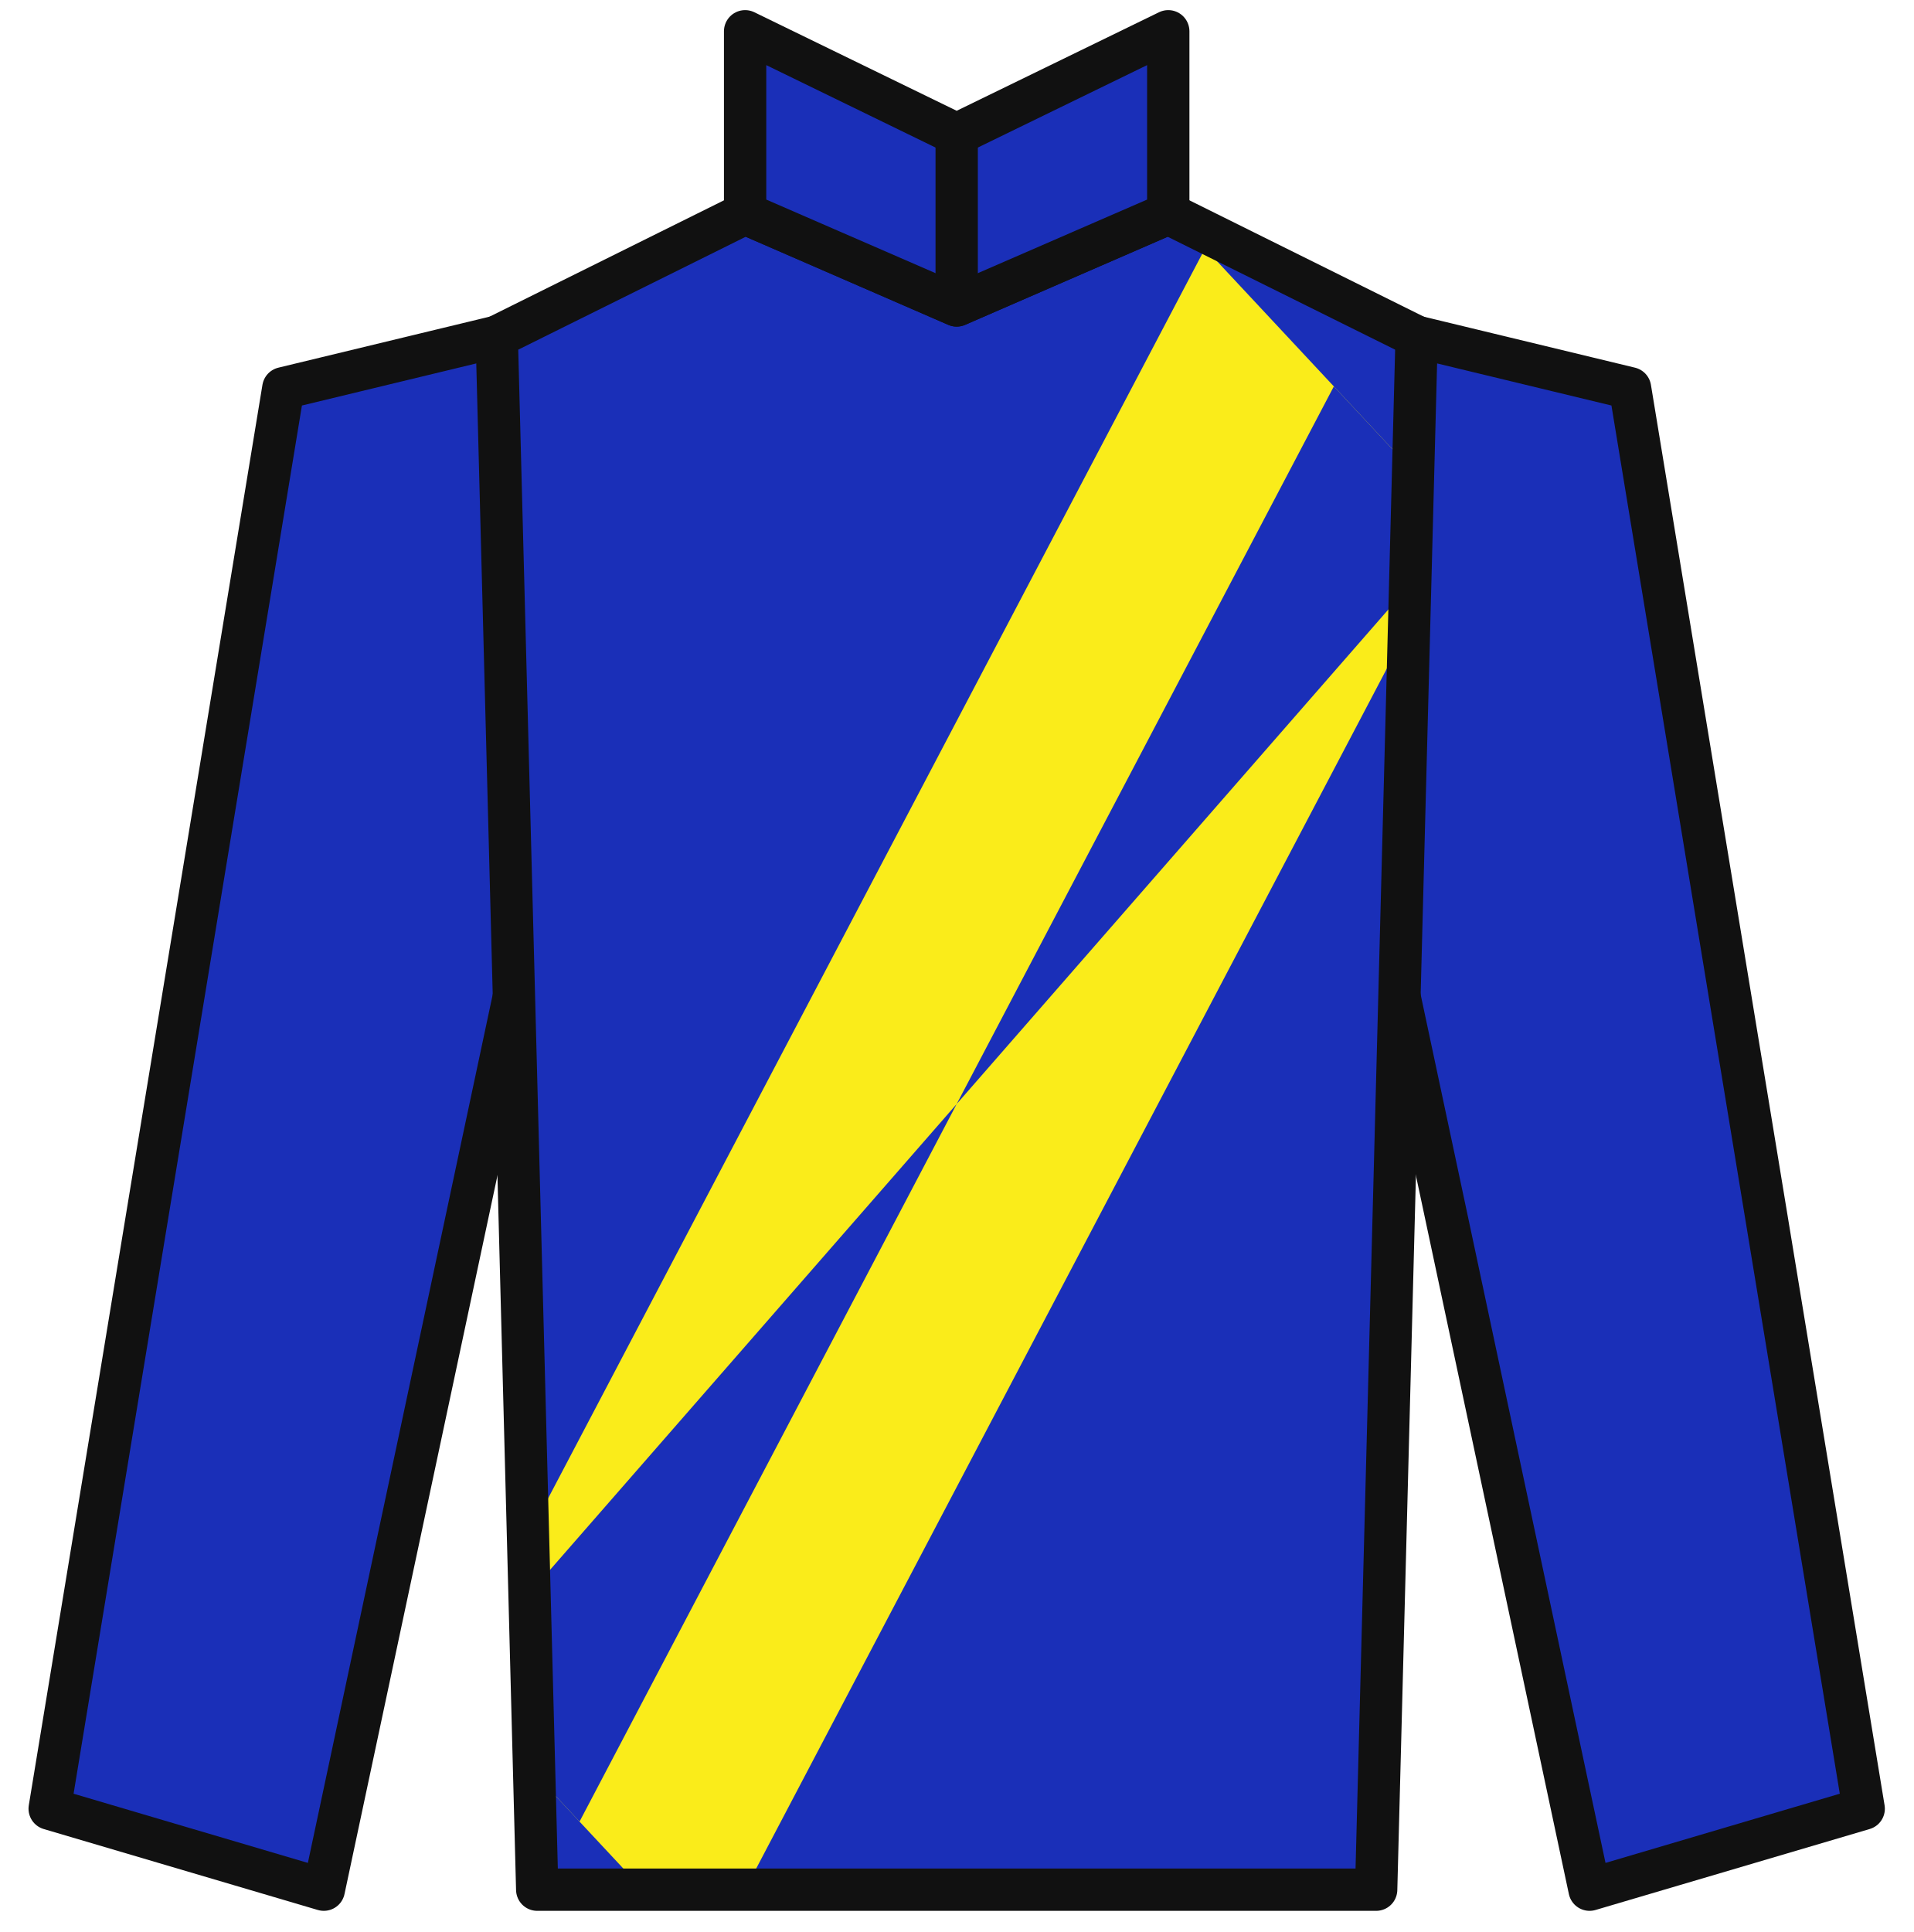
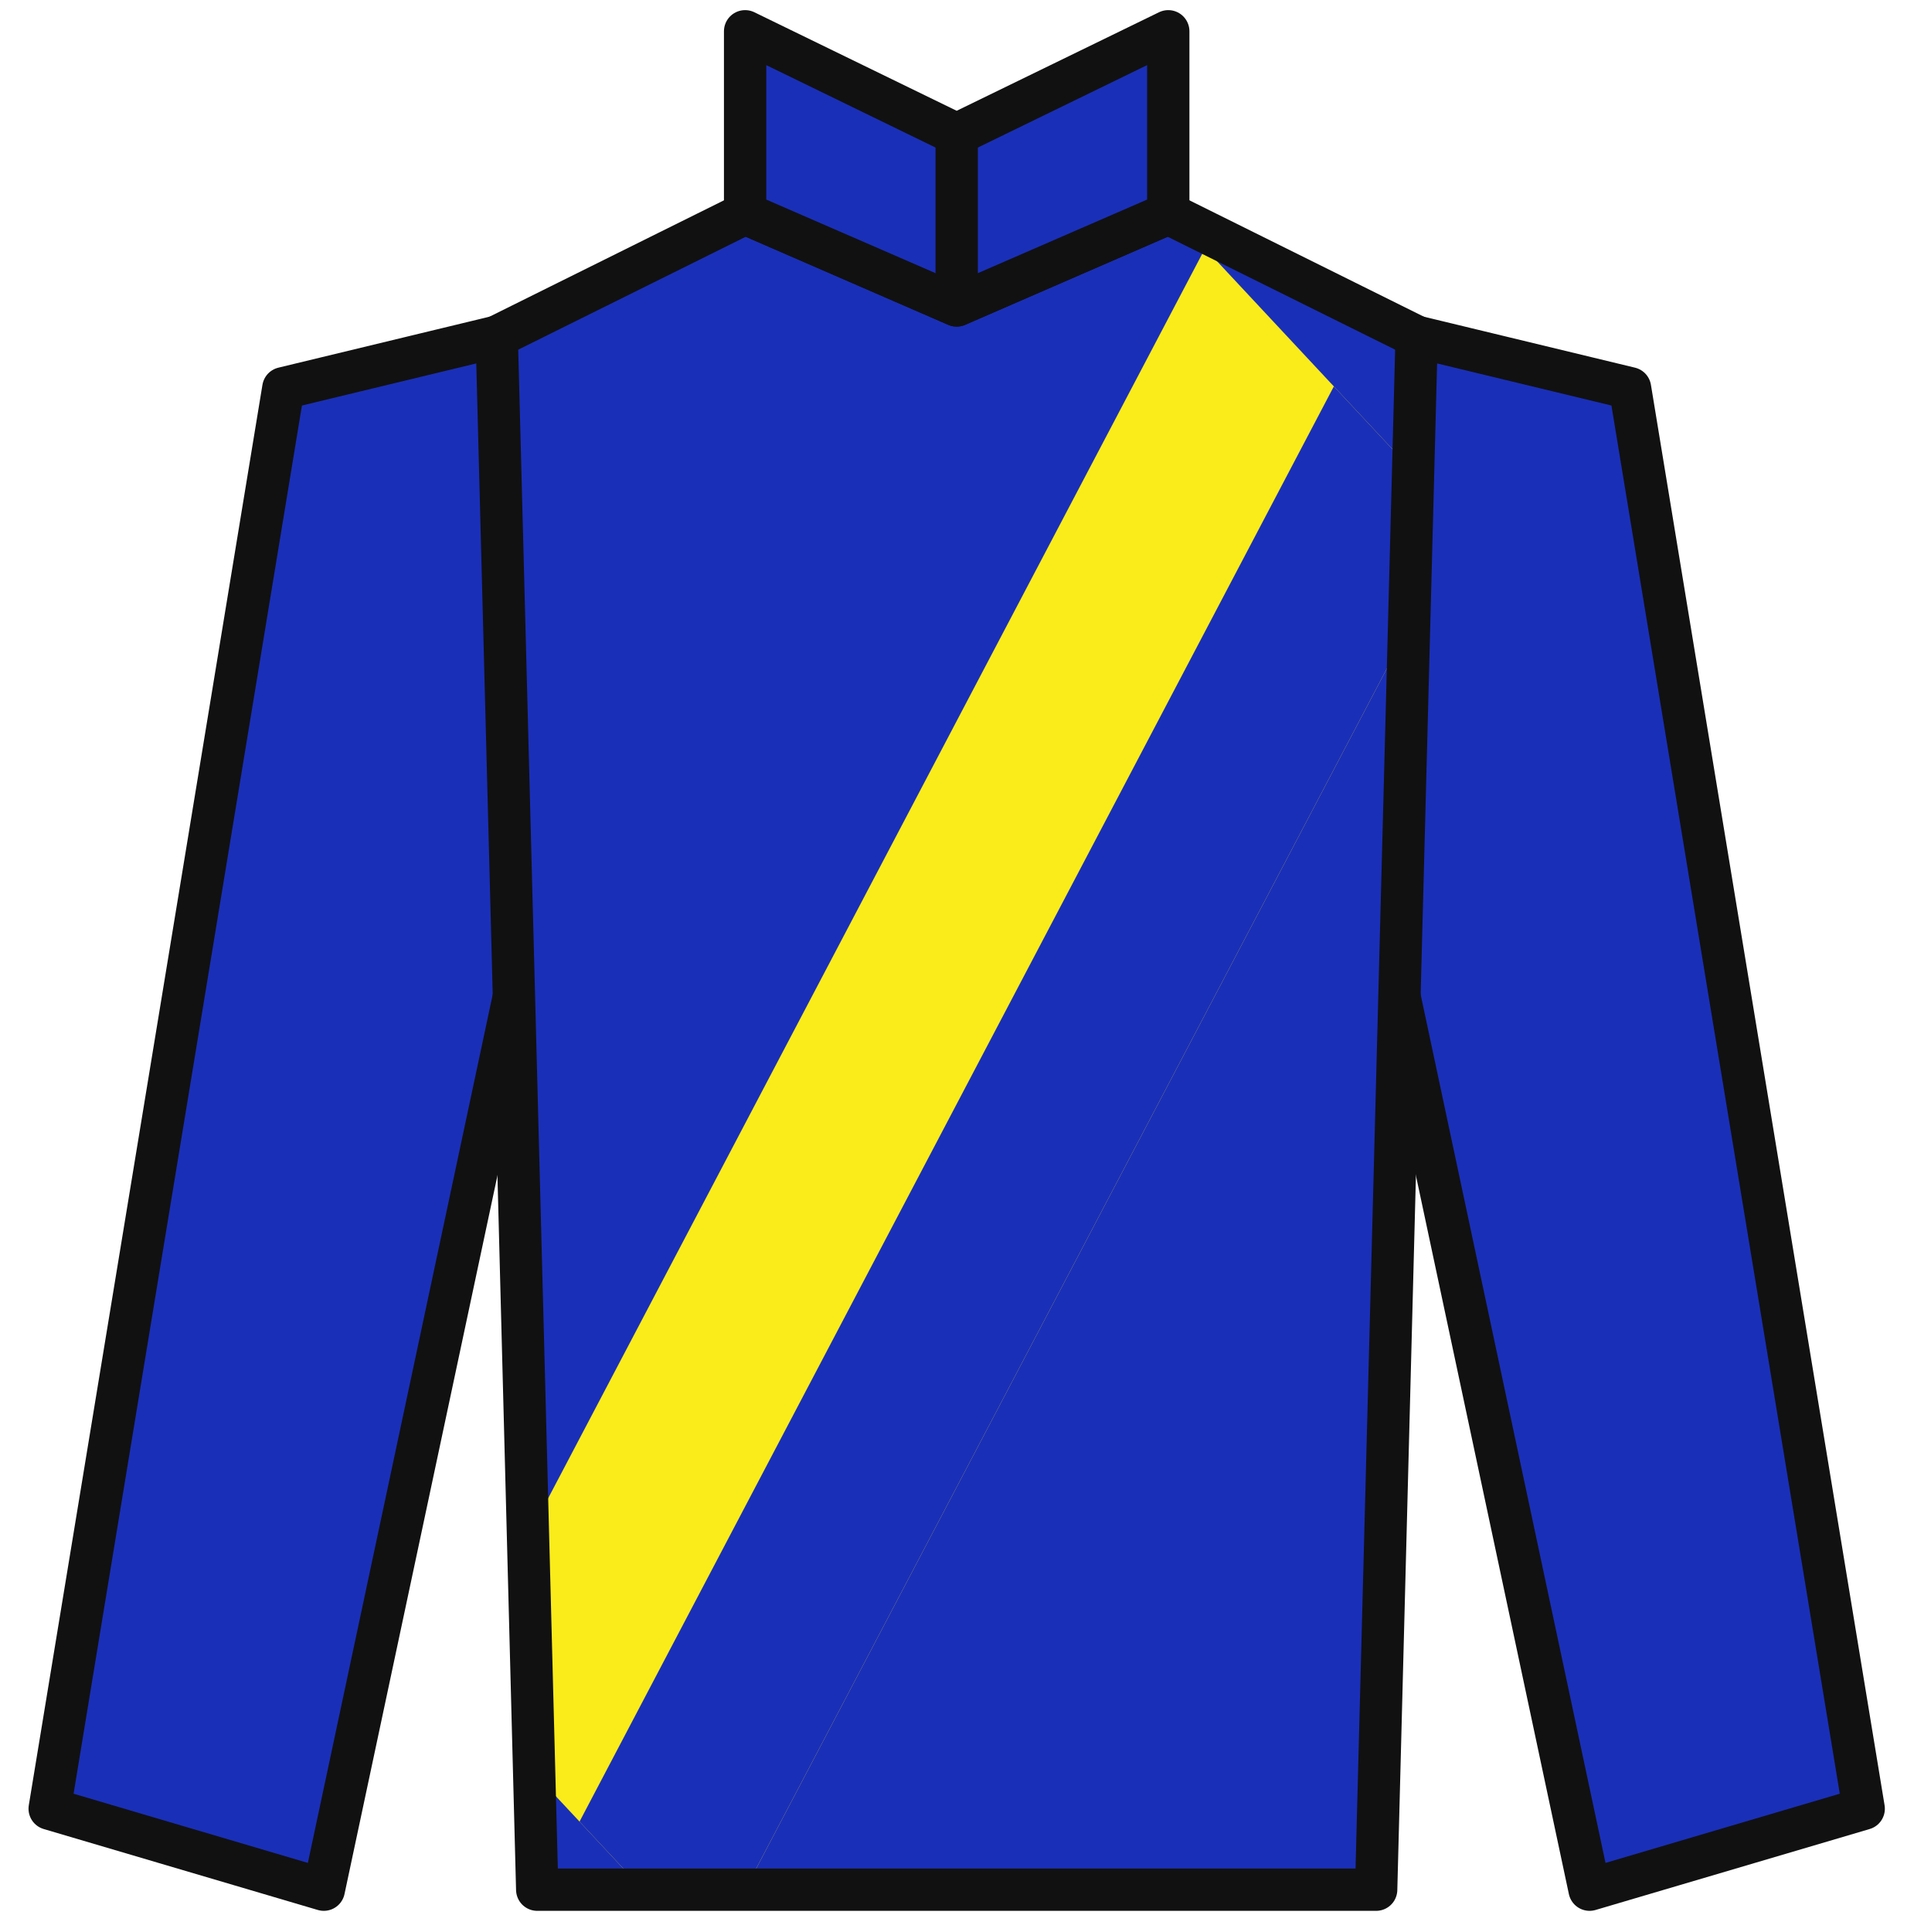
<svg xmlns="http://www.w3.org/2000/svg" class="trikot" viewBox="-1.5 -0.5 104 105" aria-hidden="true">
  <clipPath id="d2725661al">
    <path d="M25.5,17.8 L13.9,20.6 L1.2,97.8 L16.1,102.2 L27,51 Z" />
  </clipPath>
  <g clip-path="url(#d2725661al)">
    <rect x="0" y="17" width="28" height="86.5" fill="#1A2FB8" />
  </g>
  <path d="M25.5,17.8 L13.9,20.6 L1.2,97.8 L16.1,102.2 L27,51 Z" fill="none" stroke="#111111" stroke-width="2.3" stroke-linejoin="round" />
  <clipPath id="d2725661ar">
    <path d="M75.5,17.8 L87.1,20.6 L99.8,97.8 L84.9,102.2 L74,51 Z" />
  </clipPath>
  <g clip-path="url(#d2725661ar)">
    <rect x="73" y="17" width="28" height="86.5" fill="#1A2FB8" />
  </g>
  <path d="M75.5,17.8 L87.1,20.6 L99.8,97.8 L84.9,102.2 L74,51 Z" fill="none" stroke="#111111" stroke-width="2.3" stroke-linejoin="round" />
  <clipPath id="d2725661k">
    <path d="M25.5,17.8 L39,11.1 L50.5,16.1 L62,11.1 L75.5,17.8 L73.3,102.2 L27.7,102.2 Z" />
  </clipPath>
  <g clip-path="url(#d2725661k)">
    <rect x="25" y="10" width="51" height="93" fill="#1A2FB8" />
    <polygon points="78.0,28.0 64.0,13.0 23.0,91.0 37.0,106.0" fill="#FAEC1A" />
-     <polygon points="78.0,28.0 71.0,20.5 30.0,98.5 23.0,91.0" fill="#1A2FB8" />
+     <polygon points="78.0,28.0 71.0,20.5 30.0,98.5 37.0,106.0" fill="#1A2FB8" />
  </g>
  <path d="M25.5,17.8 L39,11.1 L50.5,16.1 L62,11.1 L75.5,17.8 L73.3,102.2 L27.7,102.2 Z" fill="none" stroke="#111111" stroke-width="2.3" stroke-linejoin="round" />
  <path d="M39,1.2 L50.5,6.8 L62,1.2 L62,11.1 L50.5,16.1 L39,11.1 Z" fill="#1A2FB8" stroke="#111111" stroke-width="2.3" stroke-linejoin="round" />
  <path d="M50.5,6.8 L50.5,16.1" fill="none" stroke="#111111" stroke-width="2.3" />
</svg>
